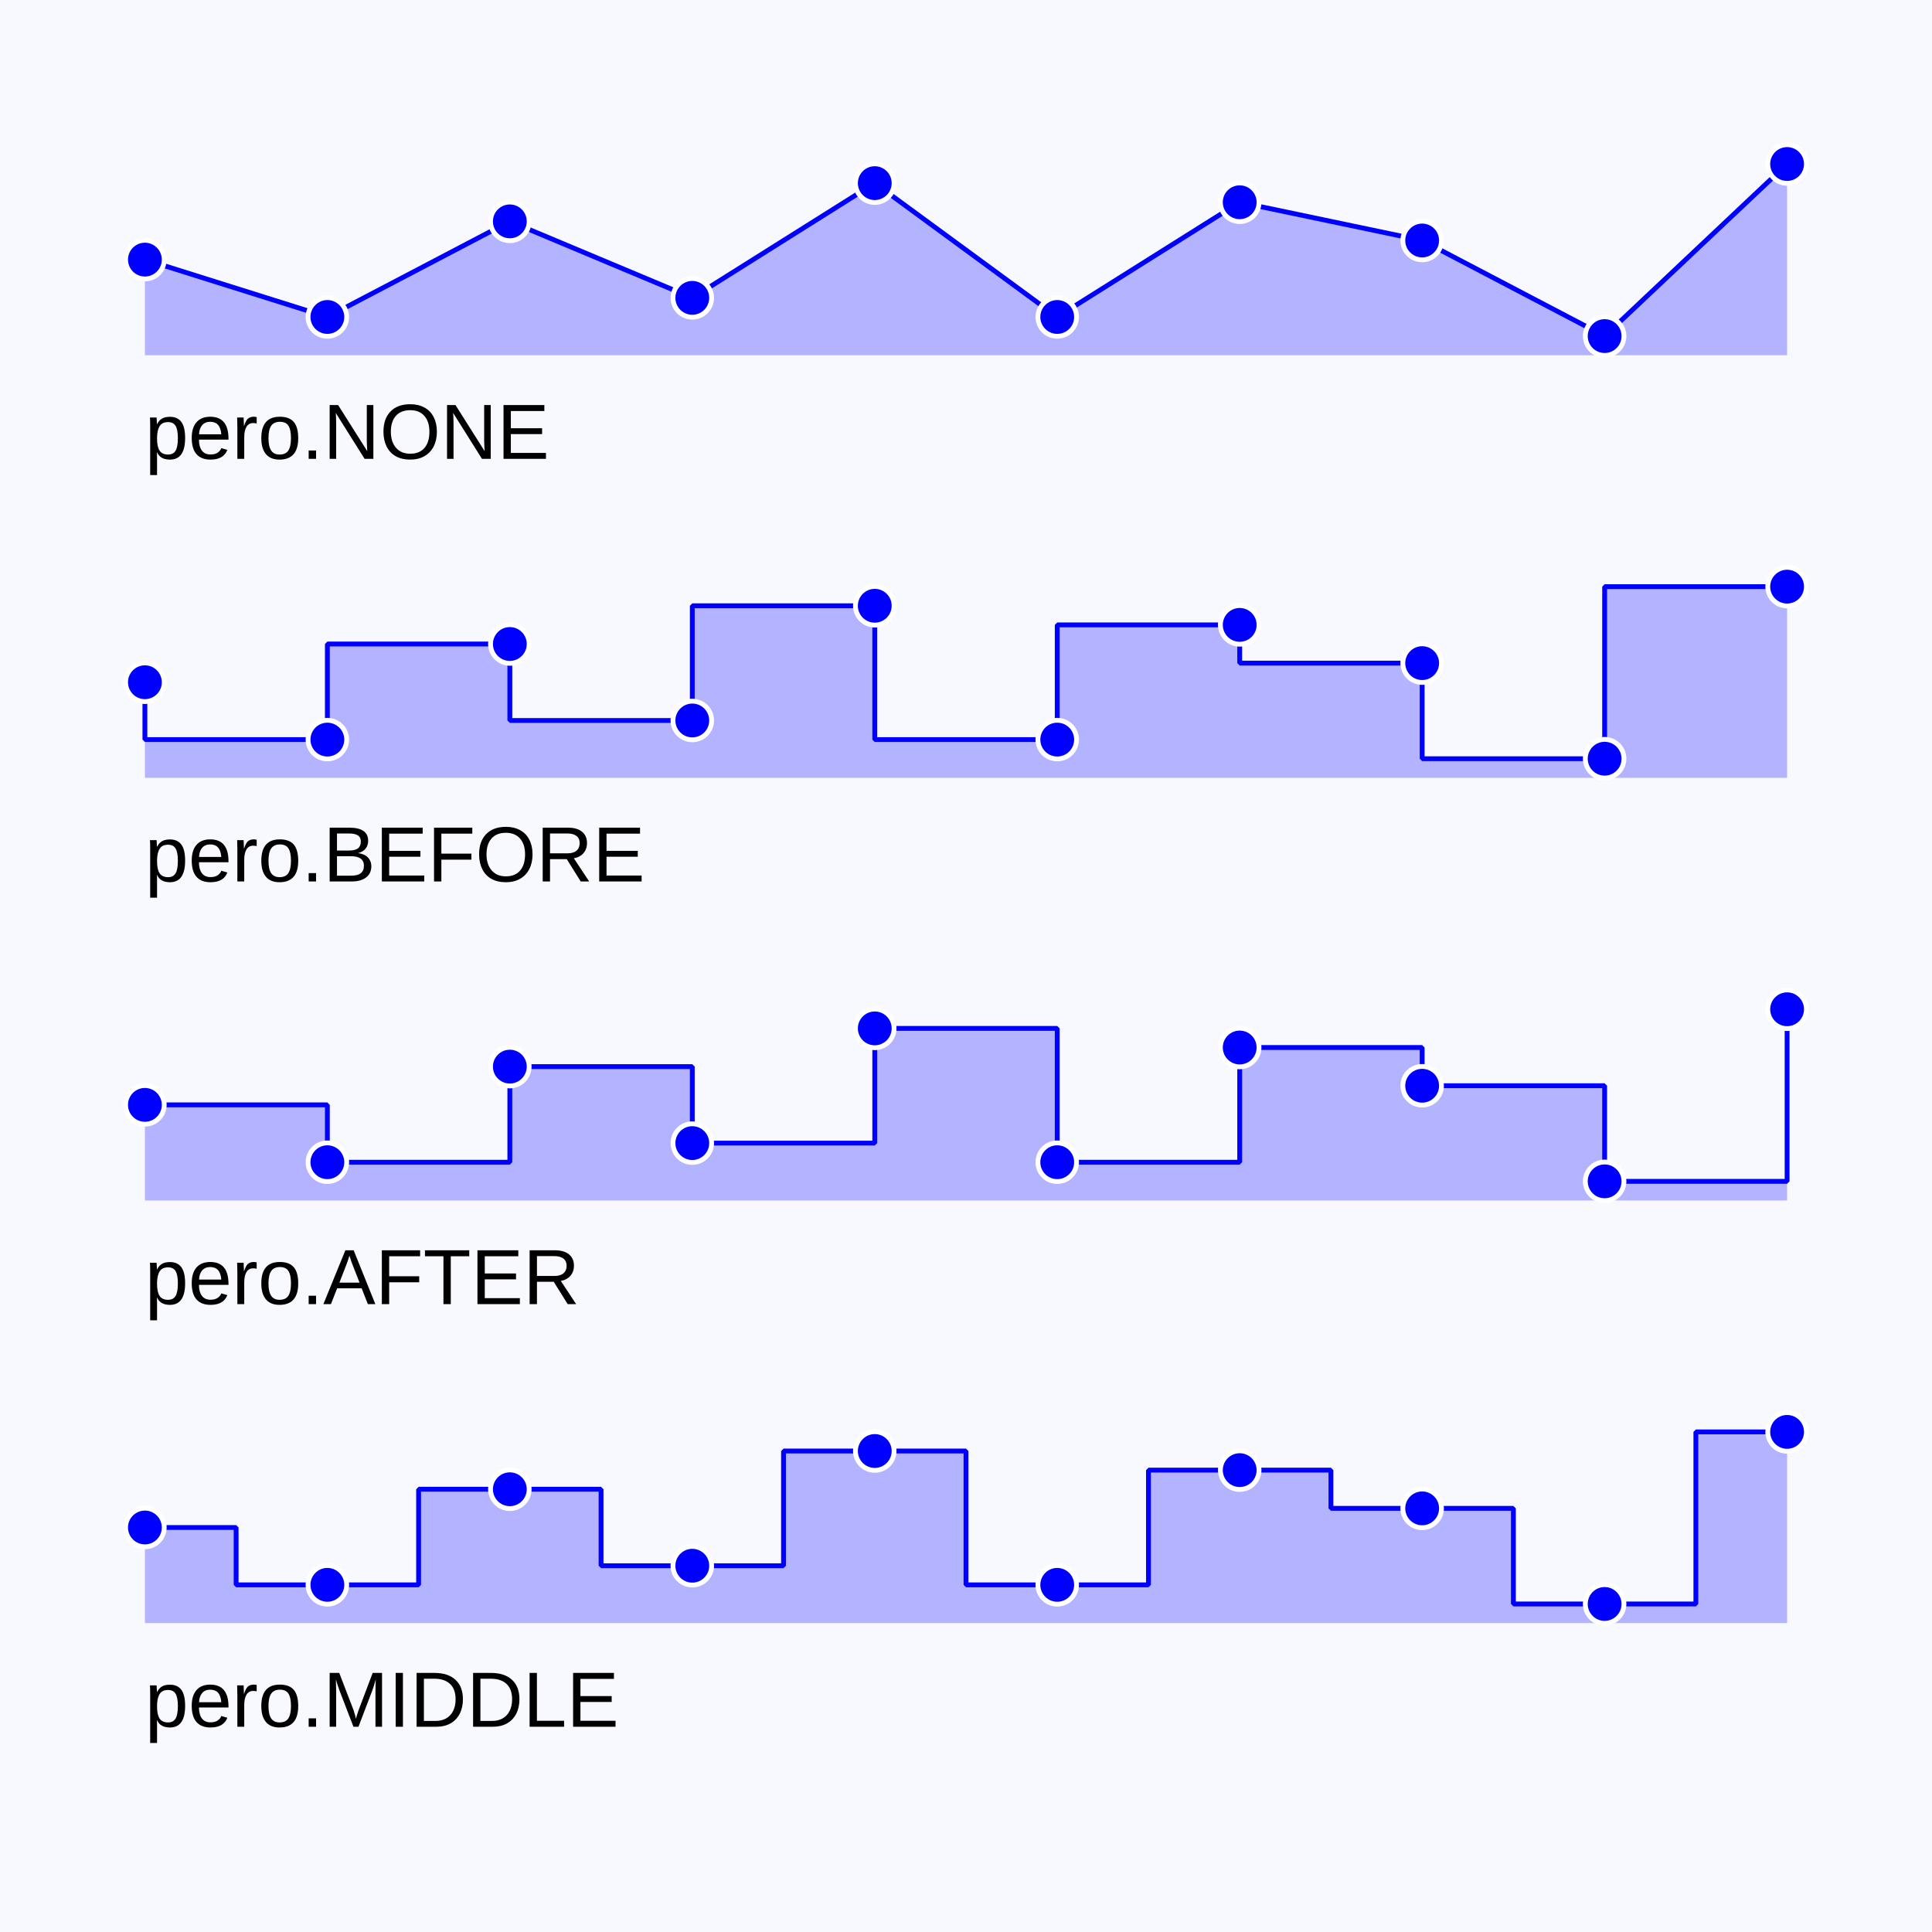
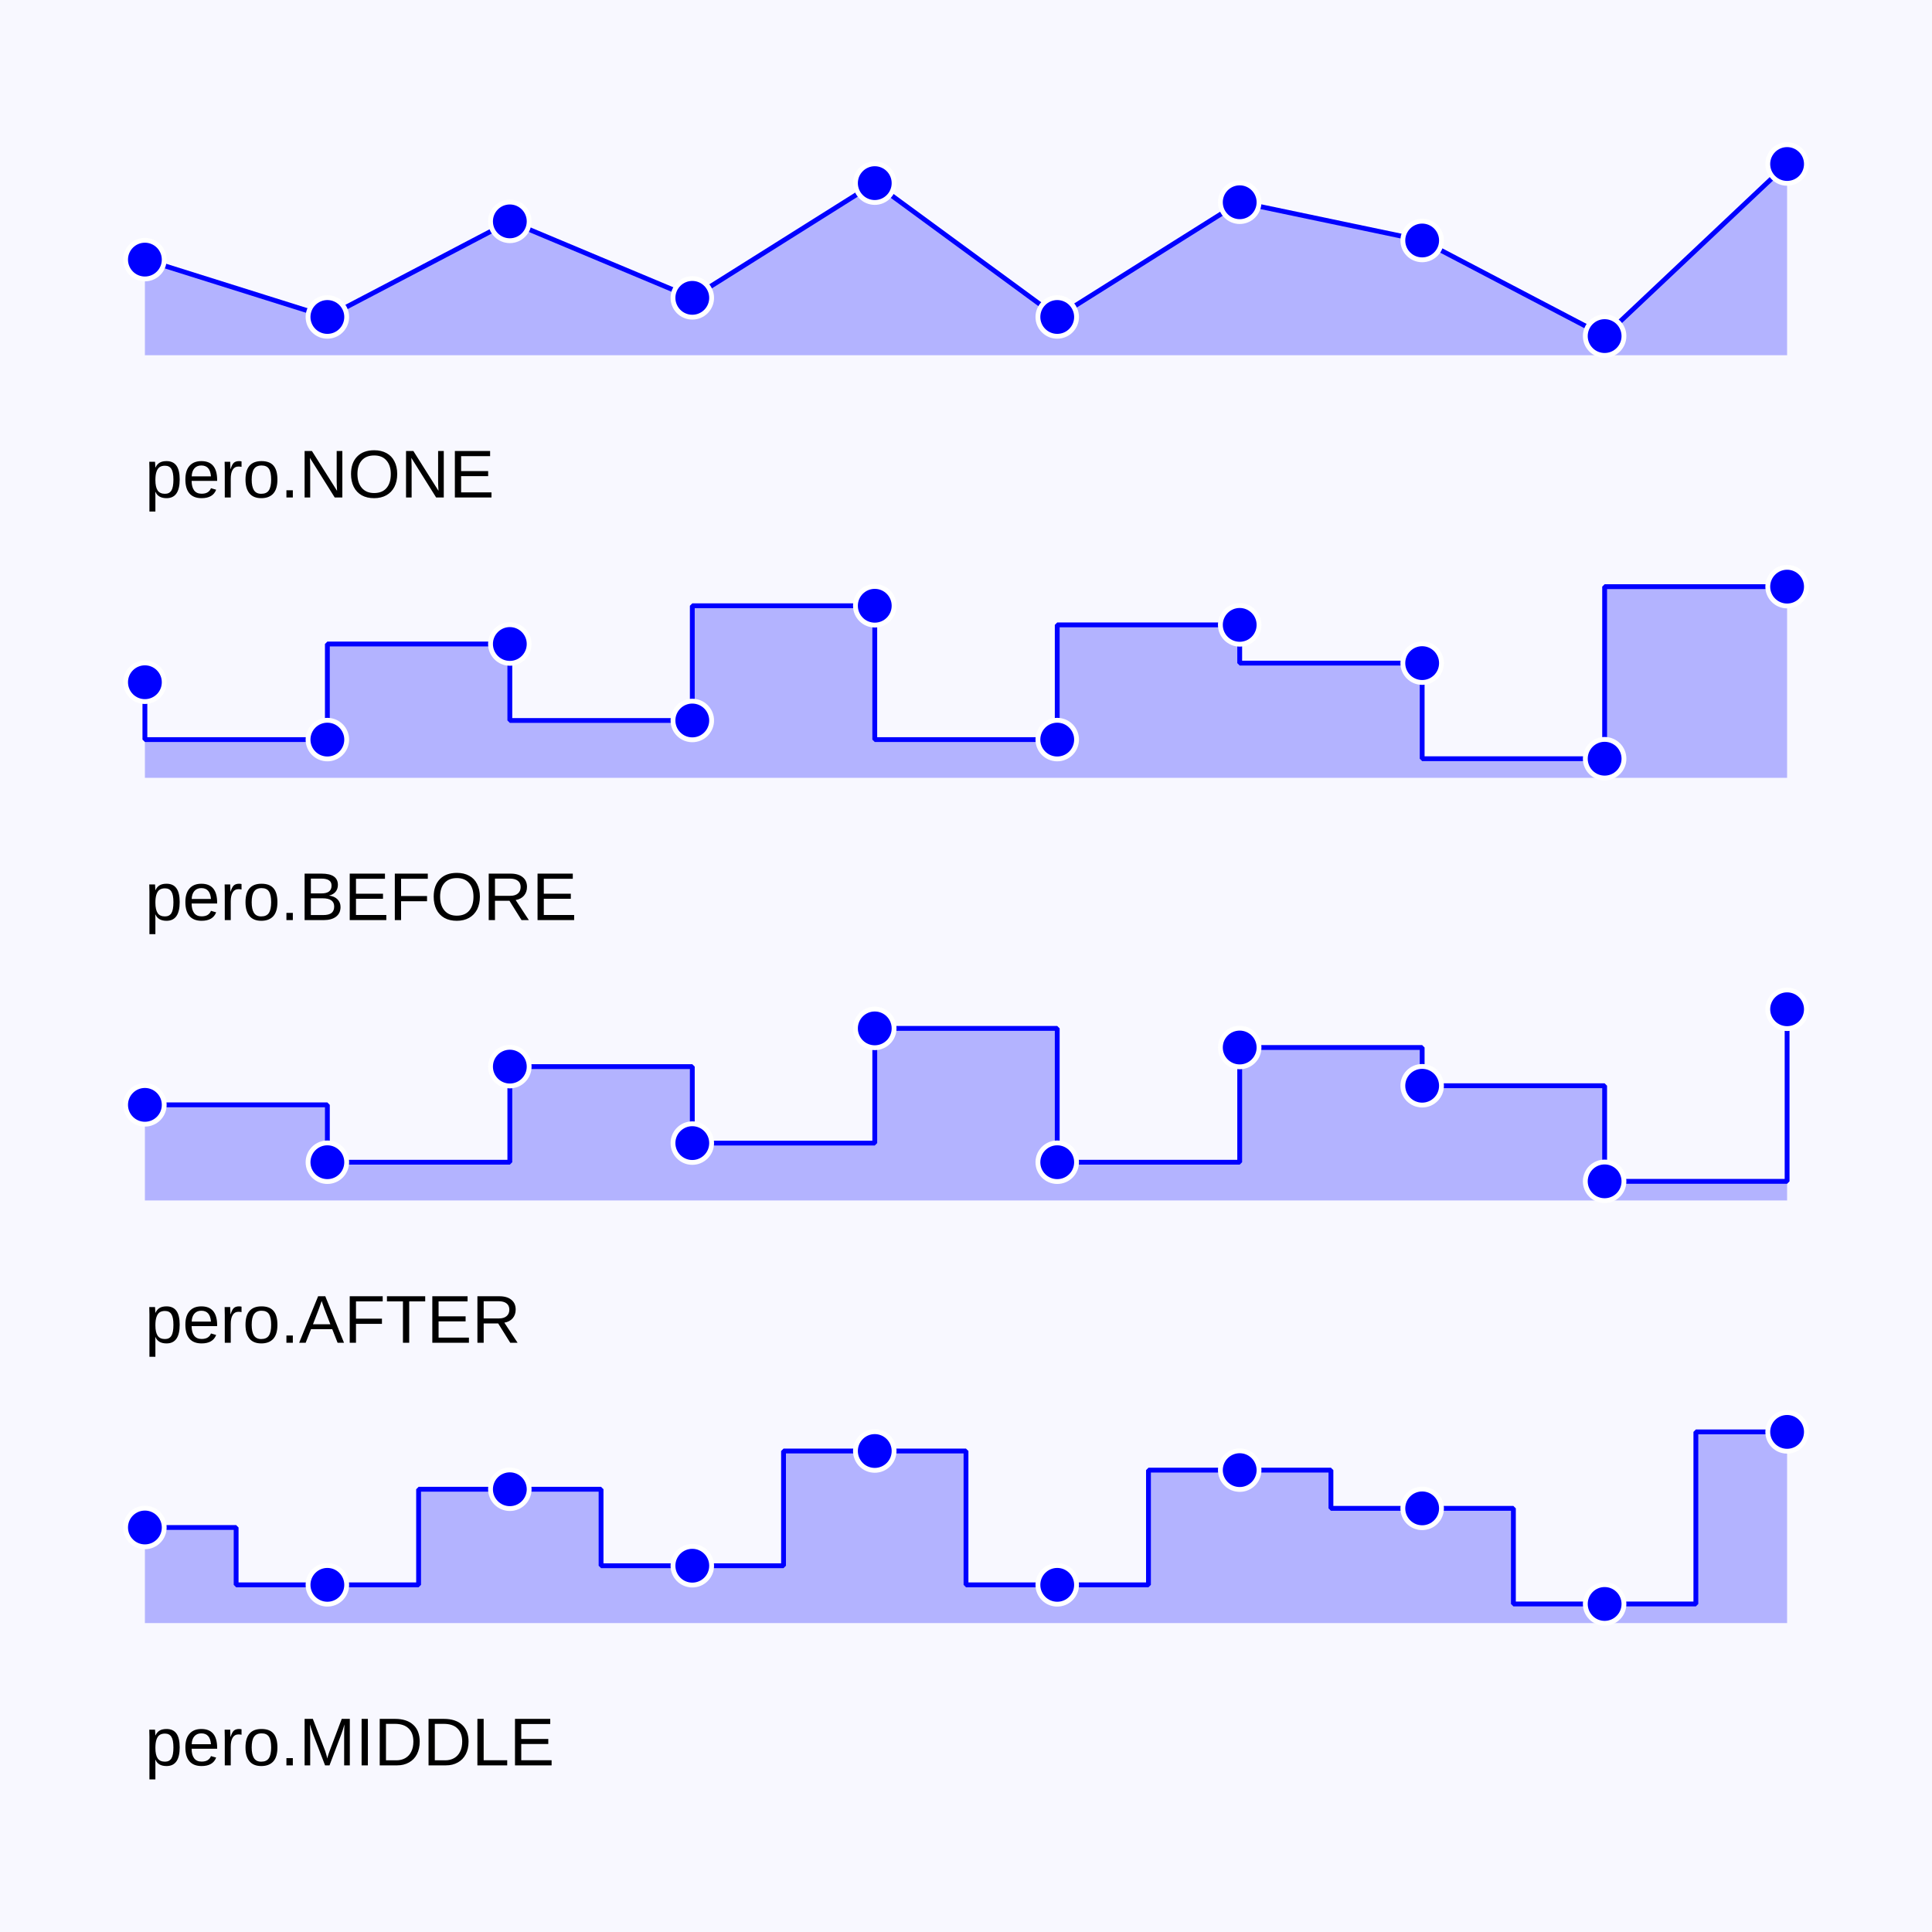
<svg xmlns="http://www.w3.org/2000/svg" width="400" height="400">
  <rect x="0.0" y="0.0" width="400.0" height="400.0" stroke="#000000" stroke-width="0.0" stroke-linecap="square" stroke-linejoin="bevel" fill="#f8f8ff" />
-   <g id="tag_4595829224" class="profile">
+   <g id="tag_4714356128" class="profile">
    <polygon points="30.0,53.75 67.778,65.625 105.556,45.833 143.333,61.667 181.111,37.917 218.889,65.625 256.667,41.875 294.444,49.792 332.222,69.583 370.0,33.958 370.0,73.542 30.0,73.542" stroke="#000000" stroke-opacity="0.0" stroke-width="1.0" stroke-linecap="square" stroke-linejoin="bevel" fill="#b3b3ff" fill-rule="evenodd" />
    <polyline points="30.0,53.75 67.778,65.625 105.556,45.833 143.333,61.667 181.111,37.917 218.889,65.625 256.667,41.875 294.444,49.792 332.222,69.583 370.0,33.958" stroke="#0000ff" stroke-width="1.0" stroke-linecap="square" stroke-linejoin="bevel" fill="#000000" fill-opacity="0.0" fill-rule="evenodd" />
    <circle cx="30.0" cy="53.75" r="4.0" stroke="#ffffff" stroke-width="1.0" stroke-linecap="square" stroke-linejoin="bevel" fill="#0000ff" />
    <circle cx="67.778" cy="65.625" r="4.0" stroke="#ffffff" stroke-width="1.0" stroke-linecap="square" stroke-linejoin="bevel" fill="#0000ff" />
    <circle cx="105.556" cy="45.833" r="4.0" stroke="#ffffff" stroke-width="1.0" stroke-linecap="square" stroke-linejoin="bevel" fill="#0000ff" />
    <circle cx="143.333" cy="61.667" r="4.0" stroke="#ffffff" stroke-width="1.0" stroke-linecap="square" stroke-linejoin="bevel" fill="#0000ff" />
    <circle cx="181.111" cy="37.917" r="4.0" stroke="#ffffff" stroke-width="1.0" stroke-linecap="square" stroke-linejoin="bevel" fill="#0000ff" />
    <circle cx="218.889" cy="65.625" r="4.0" stroke="#ffffff" stroke-width="1.0" stroke-linecap="square" stroke-linejoin="bevel" fill="#0000ff" />
    <circle cx="256.667" cy="41.875" r="4.0" stroke="#ffffff" stroke-width="1.0" stroke-linecap="square" stroke-linejoin="bevel" fill="#0000ff" />
    <circle cx="294.444" cy="49.792" r="4.0" stroke="#ffffff" stroke-width="1.0" stroke-linecap="square" stroke-linejoin="bevel" fill="#0000ff" />
    <circle cx="332.222" cy="69.583" r="4.0" stroke="#ffffff" stroke-width="1.0" stroke-linecap="square" stroke-linejoin="bevel" fill="#0000ff" />
    <circle cx="370.0" cy="33.958" r="4.0" stroke="#ffffff" stroke-width="1.0" stroke-linecap="square" stroke-linejoin="bevel" fill="#0000ff" />
  </g>
-   <text x="30.0" y="95.0" font-family="Arial" font-size="16.2" text-anchor="left" fill="#000000">pero.NONE</text>
-   <g id="tag_4595829224" class="profile">
+   <text x="30.0" y="103.0" font-family="Arial" font-size="14.0" fill="#000000">pero.NONE</text>
+   <g id="tag_4714356128" class="profile">
    <polygon points="30.0,141.25 30.0,153.125 67.778,153.125 67.778,133.333 105.556,133.333 105.556,149.167 143.333,149.167 143.333,125.417 181.111,125.417 181.111,153.125 218.889,153.125 218.889,129.375 256.667,129.375 256.667,137.292 294.444,137.292 294.444,157.083 332.222,157.083 332.222,121.458 370.0,121.458 370.0,161.042 30.0,161.042" stroke="#000000" stroke-opacity="0.0" stroke-width="1.0" stroke-linecap="square" stroke-linejoin="bevel" fill="#b3b3ff" fill-rule="evenodd" />
    <polyline points="30.0,141.25 30.0,153.125 67.778,153.125 67.778,133.333 105.556,133.333 105.556,149.167 143.333,149.167 143.333,125.417 181.111,125.417 181.111,153.125 218.889,153.125 218.889,129.375 256.667,129.375 256.667,137.292 294.444,137.292 294.444,157.083 332.222,157.083 332.222,121.458 370.0,121.458" stroke="#0000ff" stroke-width="1.0" stroke-linecap="square" stroke-linejoin="bevel" fill="#000000" fill-opacity="0.0" fill-rule="evenodd" />
    <circle cx="30.0" cy="141.25" r="4.0" stroke="#ffffff" stroke-width="1.0" stroke-linecap="square" stroke-linejoin="bevel" fill="#0000ff" />
    <circle cx="67.778" cy="153.125" r="4.0" stroke="#ffffff" stroke-width="1.0" stroke-linecap="square" stroke-linejoin="bevel" fill="#0000ff" />
    <circle cx="105.556" cy="133.333" r="4.0" stroke="#ffffff" stroke-width="1.0" stroke-linecap="square" stroke-linejoin="bevel" fill="#0000ff" />
    <circle cx="143.333" cy="149.167" r="4.0" stroke="#ffffff" stroke-width="1.0" stroke-linecap="square" stroke-linejoin="bevel" fill="#0000ff" />
    <circle cx="181.111" cy="125.417" r="4.0" stroke="#ffffff" stroke-width="1.0" stroke-linecap="square" stroke-linejoin="bevel" fill="#0000ff" />
    <circle cx="218.889" cy="153.125" r="4.0" stroke="#ffffff" stroke-width="1.0" stroke-linecap="square" stroke-linejoin="bevel" fill="#0000ff" />
    <circle cx="256.667" cy="129.375" r="4.0" stroke="#ffffff" stroke-width="1.0" stroke-linecap="square" stroke-linejoin="bevel" fill="#0000ff" />
    <circle cx="294.444" cy="137.292" r="4.0" stroke="#ffffff" stroke-width="1.0" stroke-linecap="square" stroke-linejoin="bevel" fill="#0000ff" />
    <circle cx="332.222" cy="157.083" r="4.0" stroke="#ffffff" stroke-width="1.0" stroke-linecap="square" stroke-linejoin="bevel" fill="#0000ff" />
    <circle cx="370.0" cy="121.458" r="4.0" stroke="#ffffff" stroke-width="1.0" stroke-linecap="square" stroke-linejoin="bevel" fill="#0000ff" />
  </g>
-   <text x="30.0" y="182.5" font-family="Arial" font-size="16.2" text-anchor="left" fill="#000000">pero.BEFORE</text>
-   <g id="tag_4595829224" class="profile">
+   <text x="30.0" y="190.5" font-family="Arial" font-size="14.0" fill="#000000">pero.BEFORE</text>
+   <g id="tag_4714356128" class="profile">
    <polygon points="30.0,228.75 67.778,228.75 67.778,240.625 105.556,240.625 105.556,220.833 143.333,220.833 143.333,236.667 181.111,236.667 181.111,212.917 218.889,212.917 218.889,240.625 256.667,240.625 256.667,216.875 294.444,216.875 294.444,224.792 332.222,224.792 332.222,244.583 370.0,244.583 370.0,208.958 370.0,248.542 30.0,248.542" stroke="#000000" stroke-opacity="0.0" stroke-width="1.0" stroke-linecap="square" stroke-linejoin="bevel" fill="#b3b3ff" fill-rule="evenodd" />
    <polyline points="30.0,228.75 67.778,228.75 67.778,240.625 105.556,240.625 105.556,220.833 143.333,220.833 143.333,236.667 181.111,236.667 181.111,212.917 218.889,212.917 218.889,240.625 256.667,240.625 256.667,216.875 294.444,216.875 294.444,224.792 332.222,224.792 332.222,244.583 370.0,244.583 370.0,208.958" stroke="#0000ff" stroke-width="1.0" stroke-linecap="square" stroke-linejoin="bevel" fill="#000000" fill-opacity="0.0" fill-rule="evenodd" />
    <circle cx="30.0" cy="228.75" r="4.0" stroke="#ffffff" stroke-width="1.0" stroke-linecap="square" stroke-linejoin="bevel" fill="#0000ff" />
    <circle cx="67.778" cy="240.625" r="4.0" stroke="#ffffff" stroke-width="1.0" stroke-linecap="square" stroke-linejoin="bevel" fill="#0000ff" />
    <circle cx="105.556" cy="220.833" r="4.0" stroke="#ffffff" stroke-width="1.0" stroke-linecap="square" stroke-linejoin="bevel" fill="#0000ff" />
    <circle cx="143.333" cy="236.667" r="4.0" stroke="#ffffff" stroke-width="1.0" stroke-linecap="square" stroke-linejoin="bevel" fill="#0000ff" />
    <circle cx="181.111" cy="212.917" r="4.0" stroke="#ffffff" stroke-width="1.0" stroke-linecap="square" stroke-linejoin="bevel" fill="#0000ff" />
    <circle cx="218.889" cy="240.625" r="4.0" stroke="#ffffff" stroke-width="1.0" stroke-linecap="square" stroke-linejoin="bevel" fill="#0000ff" />
    <circle cx="256.667" cy="216.875" r="4.0" stroke="#ffffff" stroke-width="1.0" stroke-linecap="square" stroke-linejoin="bevel" fill="#0000ff" />
    <circle cx="294.444" cy="224.792" r="4.0" stroke="#ffffff" stroke-width="1.0" stroke-linecap="square" stroke-linejoin="bevel" fill="#0000ff" />
    <circle cx="332.222" cy="244.583" r="4.0" stroke="#ffffff" stroke-width="1.0" stroke-linecap="square" stroke-linejoin="bevel" fill="#0000ff" />
    <circle cx="370.0" cy="208.958" r="4.0" stroke="#ffffff" stroke-width="1.0" stroke-linecap="square" stroke-linejoin="bevel" fill="#0000ff" />
  </g>
-   <text x="30.0" y="270.0" font-family="Arial" font-size="16.2" text-anchor="left" fill="#000000">pero.AFTER</text>
-   <g id="tag_4595829224" class="profile">
+   <text x="30.0" y="278.0" font-family="Arial" font-size="14.0" fill="#000000">pero.AFTER</text>
+   <g id="tag_4714356128" class="profile">
    <polygon points="30.0,316.25 48.889,316.25 48.889,328.125 67.778,328.125 86.667,328.125 86.667,308.333 105.556,308.333 124.444,308.333 124.444,324.167 143.333,324.167 162.222,324.167 162.222,300.417 181.111,300.417 200.0,300.417 200.0,328.125 218.889,328.125 237.778,328.125 237.778,304.375 256.667,304.375 275.556,304.375 275.556,312.292 294.444,312.292 313.333,312.292 313.333,332.083 332.222,332.083 351.111,332.083 351.111,296.458 370.0,296.458 370.0,336.042 30.0,336.042" stroke="#000000" stroke-opacity="0.0" stroke-width="1.0" stroke-linecap="square" stroke-linejoin="bevel" fill="#b3b3ff" fill-rule="evenodd" />
    <polyline points="30.0,316.25 48.889,316.25 48.889,328.125 67.778,328.125 86.667,328.125 86.667,308.333 105.556,308.333 124.444,308.333 124.444,324.167 143.333,324.167 162.222,324.167 162.222,300.417 181.111,300.417 200.0,300.417 200.0,328.125 218.889,328.125 237.778,328.125 237.778,304.375 256.667,304.375 275.556,304.375 275.556,312.292 294.444,312.292 313.333,312.292 313.333,332.083 332.222,332.083 351.111,332.083 351.111,296.458 370.0,296.458" stroke="#0000ff" stroke-width="1.0" stroke-linecap="square" stroke-linejoin="bevel" fill="#000000" fill-opacity="0.0" fill-rule="evenodd" />
    <circle cx="30.0" cy="316.25" r="4.0" stroke="#ffffff" stroke-width="1.0" stroke-linecap="square" stroke-linejoin="bevel" fill="#0000ff" />
    <circle cx="67.778" cy="328.125" r="4.0" stroke="#ffffff" stroke-width="1.0" stroke-linecap="square" stroke-linejoin="bevel" fill="#0000ff" />
    <circle cx="105.556" cy="308.333" r="4.0" stroke="#ffffff" stroke-width="1.0" stroke-linecap="square" stroke-linejoin="bevel" fill="#0000ff" />
    <circle cx="143.333" cy="324.167" r="4.0" stroke="#ffffff" stroke-width="1.0" stroke-linecap="square" stroke-linejoin="bevel" fill="#0000ff" />
    <circle cx="181.111" cy="300.417" r="4.0" stroke="#ffffff" stroke-width="1.0" stroke-linecap="square" stroke-linejoin="bevel" fill="#0000ff" />
    <circle cx="218.889" cy="328.125" r="4.0" stroke="#ffffff" stroke-width="1.0" stroke-linecap="square" stroke-linejoin="bevel" fill="#0000ff" />
    <circle cx="256.667" cy="304.375" r="4.0" stroke="#ffffff" stroke-width="1.0" stroke-linecap="square" stroke-linejoin="bevel" fill="#0000ff" />
    <circle cx="294.444" cy="312.292" r="4.0" stroke="#ffffff" stroke-width="1.0" stroke-linecap="square" stroke-linejoin="bevel" fill="#0000ff" />
    <circle cx="332.222" cy="332.083" r="4.0" stroke="#ffffff" stroke-width="1.0" stroke-linecap="square" stroke-linejoin="bevel" fill="#0000ff" />
    <circle cx="370.0" cy="296.458" r="4.0" stroke="#ffffff" stroke-width="1.0" stroke-linecap="square" stroke-linejoin="bevel" fill="#0000ff" />
  </g>
-   <text x="30.0" y="357.5" font-family="Arial" font-size="16.2" text-anchor="left" fill="#000000">pero.MIDDLE</text>
+   <text x="30.0" y="365.5" font-family="Arial" font-size="14.0" fill="#000000">pero.MIDDLE</text>
</svg>
